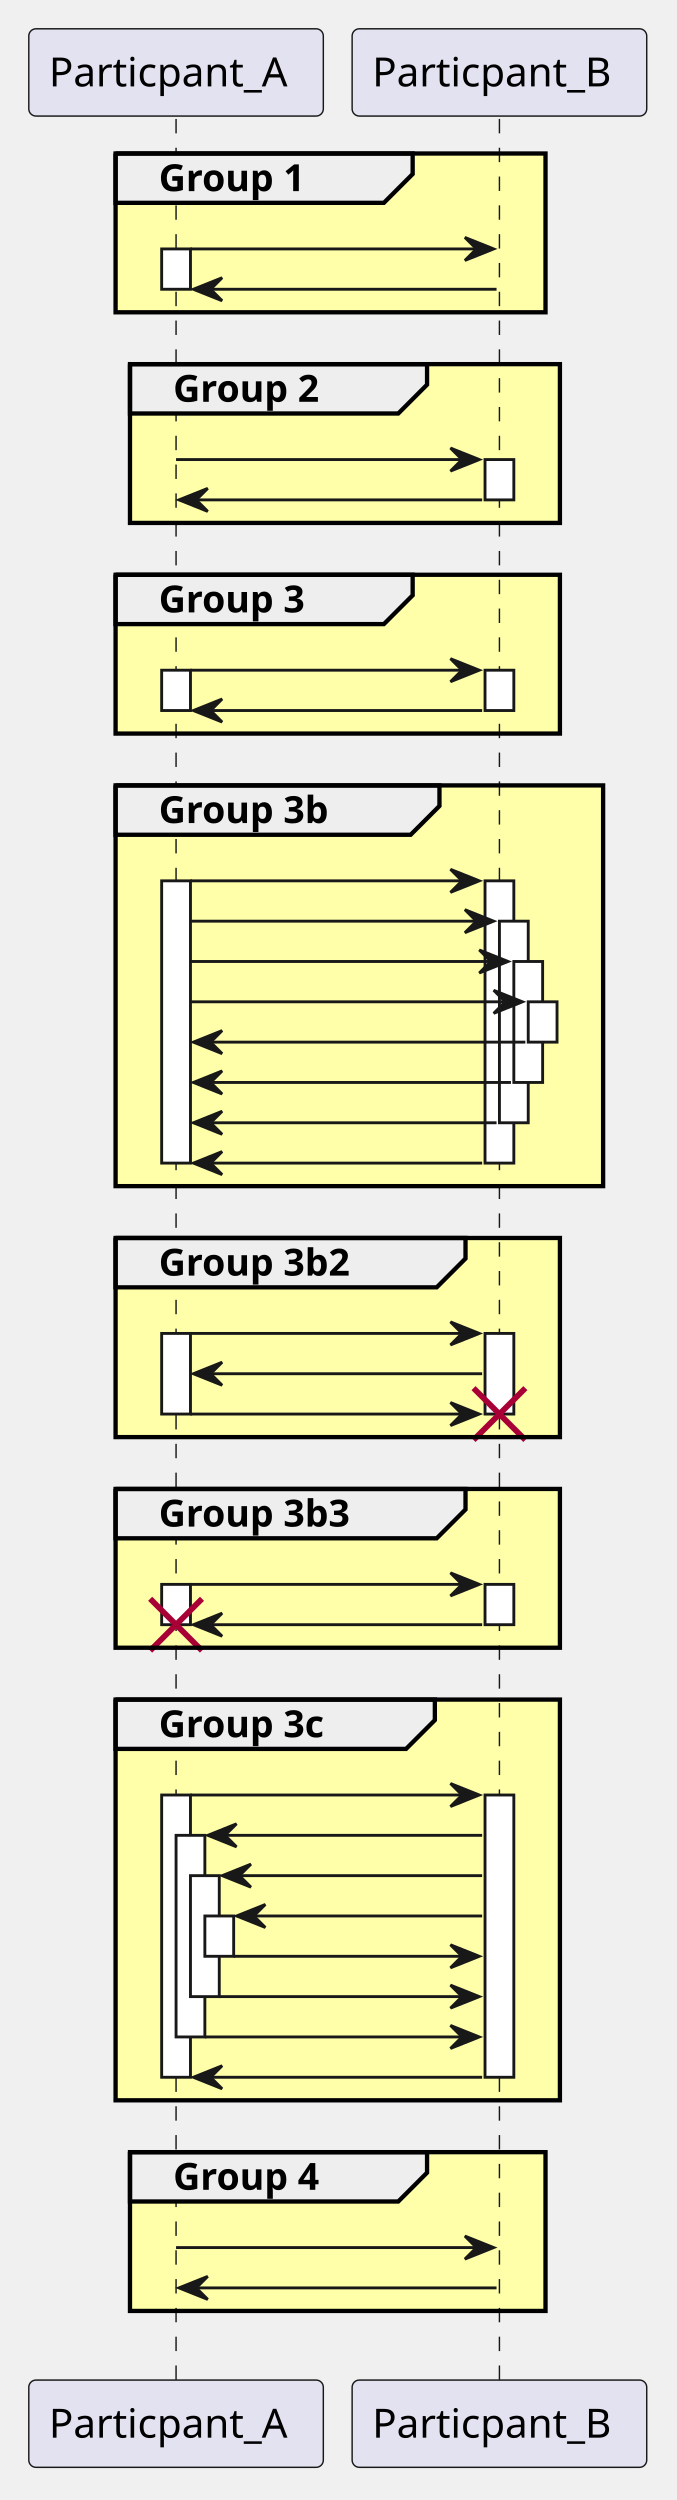
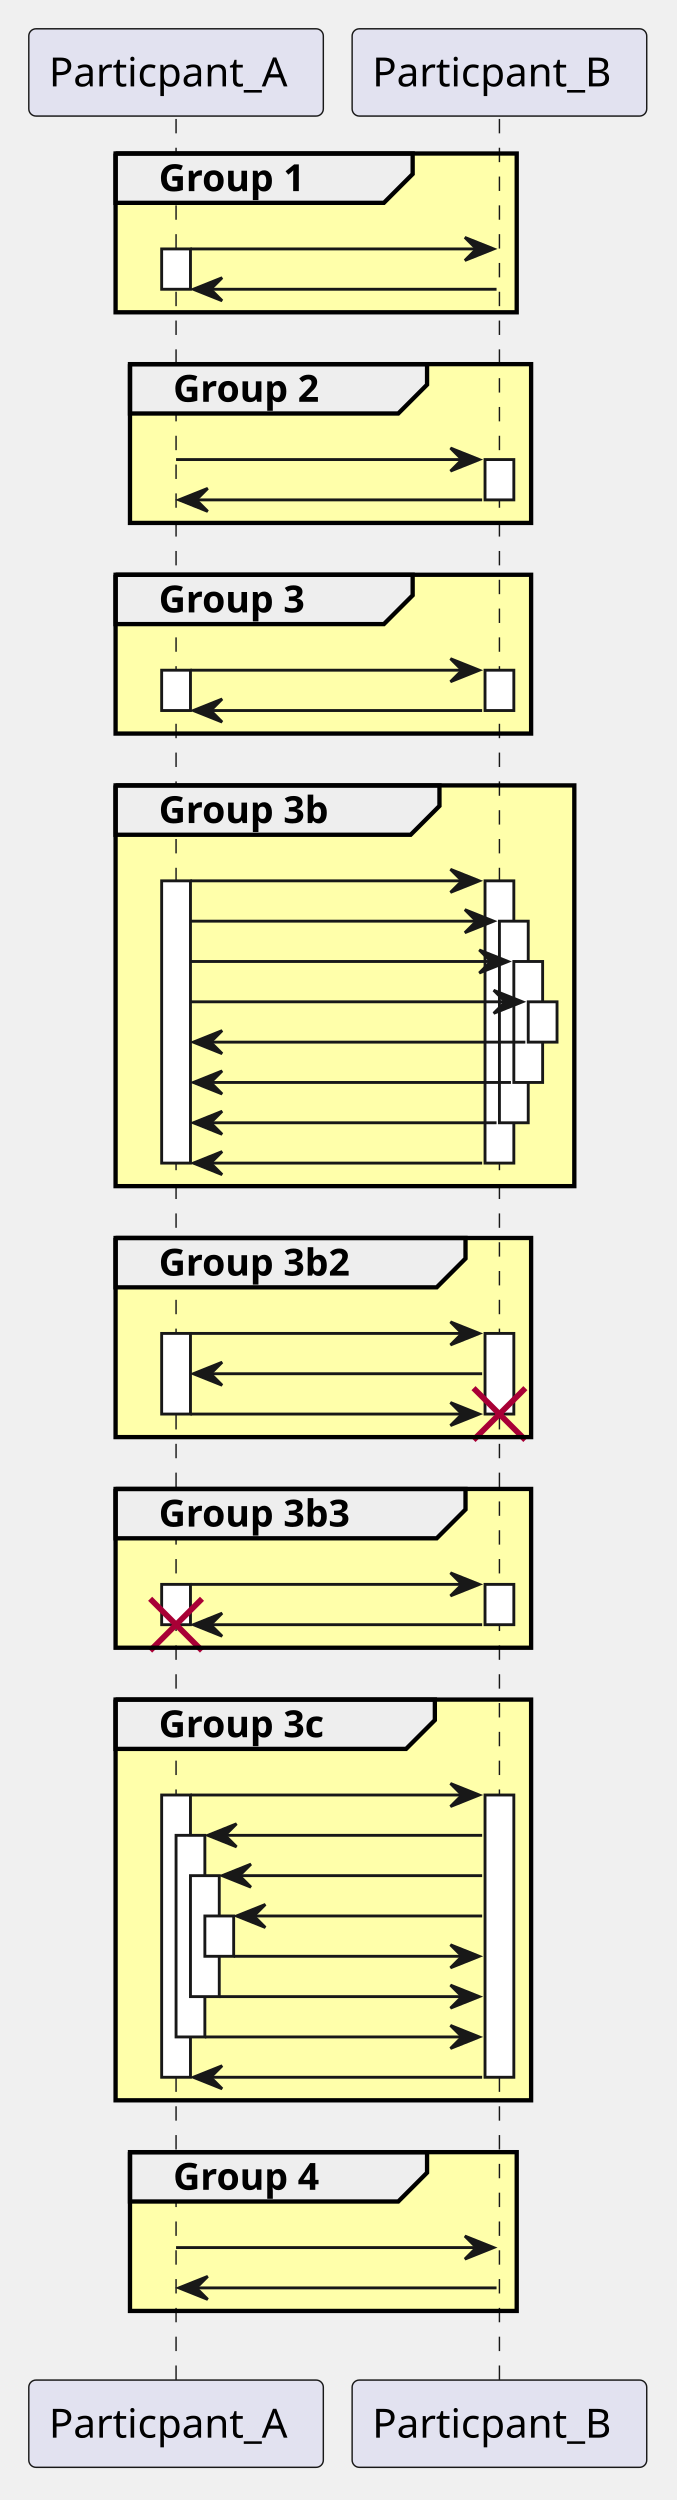
<svg xmlns="http://www.w3.org/2000/svg" contentStyleType="text/css" data-diagram-type="SEQUENCE" height="868px" preserveAspectRatio="none" style="width:235px;height:868px;background:#FFFFFF;" version="1.1" viewBox="0 0 235 868" width="235px" zoomAndPan="magnify">
  <defs />
  <g>
-     <rect fill="#FFFFAA" height="55.133" style="stroke:#FFFFAA;stroke-width:1;" width="149.273" x="40.129" y="53.297" />
-     <rect fill="#FFFFAA" height="55.133" style="stroke:#FFFFAA;stroke-width:1;" width="149.273" x="45.129" y="126.43" />
-     <rect fill="#FFFFAA" height="55.133" style="stroke:#FFFFAA;stroke-width:1;" width="154.273" x="40.129" y="199.562" />
-     <rect fill="#FFFFAA" height="139.133" style="stroke:#FFFFAA;stroke-width:1;" width="169.273" x="40.129" y="272.695" />
-     <rect fill="#FFFFAA" height="69.133" style="stroke:#FFFFAA;stroke-width:1;" width="154.273" x="40.129" y="429.828" />
-     <rect fill="#FFFFAA" height="55.133" style="stroke:#FFFFAA;stroke-width:1;" width="154.273" x="40.129" y="516.961" />
-     <rect fill="#FFFFAA" height="139.133" style="stroke:#FFFFAA;stroke-width:1;" width="154.273" x="40.129" y="590.094" />
-     <rect fill="#FFFFAA" height="55.133" style="stroke:#FFFFAA;stroke-width:1;" width="144.273" x="45.129" y="747.227" />
+     <rect fill="#FFFFAA" height="55.133" style="stroke:#FFFFAA;stroke-width:1;" width="139.273" x="40.129" y="53.297" />
+     <rect fill="#FFFFAA" height="55.133" style="stroke:#FFFFAA;stroke-width:1;" width="139.273" x="45.129" y="126.43" />
+     <rect fill="#FFFFAA" height="55.133" style="stroke:#FFFFAA;stroke-width:1;" width="144.273" x="40.129" y="199.562" />
+     <rect fill="#FFFFAA" height="139.133" style="stroke:#FFFFAA;stroke-width:1;" width="159.273" x="40.129" y="272.695" />
+     <rect fill="#FFFFAA" height="69.133" style="stroke:#FFFFAA;stroke-width:1;" width="144.273" x="40.129" y="429.828" />
+     <rect fill="#FFFFAA" height="55.133" style="stroke:#FFFFAA;stroke-width:1;" width="144.273" x="40.129" y="516.961" />
+     <rect fill="#FFFFAA" height="139.133" style="stroke:#FFFFAA;stroke-width:1;" width="144.273" x="40.129" y="590.094" />
+     <rect fill="#FFFFAA" height="55.133" style="stroke:#FFFFAA;stroke-width:1;" width="134.273" x="45.129" y="747.227" />
    <g>
      <rect fill="#000000" fill-opacity="0" height="785.062" width="8" x="57.629" y="41.297" />
      <line style="stroke:#181818;stroke-width:0.5;stroke-dasharray:5,5;" x1="61.129" x2="61.129" y1="41.297" y2="826.359" />
    </g>
    <g>
      <rect fill="#FFFFFF" height="14" style="stroke:#181818;stroke-width:1;" width="10" x="56.129" y="86.43" />
    </g>
    <g>
      <rect fill="#FFFFFF" height="14" style="stroke:#181818;stroke-width:1;" width="10" x="56.129" y="232.695" />
    </g>
    <g>
      <rect fill="#FFFFFF" height="98" style="stroke:#181818;stroke-width:1;" width="10" x="56.129" y="305.828" />
    </g>
    <g>
      <rect fill="#FFFFFF" height="28" style="stroke:#181818;stroke-width:1;" width="10" x="56.129" y="462.961" />
    </g>
    <g>
      <rect fill="#FFFFFF" height="14" style="stroke:#181818;stroke-width:1;" width="10" x="56.129" y="550.094" />
    </g>
    <line style="stroke:#A80036;stroke-width:2;" x1="52.129" x2="70.129" y1="555.094" y2="573.094" />
    <line style="stroke:#A80036;stroke-width:2;" x1="52.129" x2="70.129" y1="573.094" y2="555.094" />
    <g>
      <rect fill="#FFFFFF" height="98" style="stroke:#181818;stroke-width:1;" width="10" x="56.129" y="623.227" />
    </g>
    <g>
      <rect fill="#FFFFFF" height="70" style="stroke:#181818;stroke-width:1;" width="10" x="61.129" y="637.227" />
    </g>
    <g>
      <rect fill="#FFFFFF" height="42" style="stroke:#181818;stroke-width:1;" width="10" x="66.129" y="651.227" />
    </g>
    <g>
      <rect fill="#FFFFFF" height="14" style="stroke:#181818;stroke-width:1;" width="10" x="71.129" y="665.227" />
    </g>
    <g>
      <rect fill="#000000" fill-opacity="0" height="785.062" width="8" x="169.902" y="41.297" />
      <line style="stroke:#181818;stroke-width:0.5;stroke-dasharray:5,5;" x1="173.402" x2="173.402" y1="41.297" y2="826.359" />
    </g>
    <g>
      <rect fill="#FFFFFF" height="14" style="stroke:#181818;stroke-width:1;" width="10" x="168.402" y="159.562" />
    </g>
    <g>
      <rect fill="#FFFFFF" height="14" style="stroke:#181818;stroke-width:1;" width="10" x="168.402" y="232.695" />
    </g>
    <g>
      <rect fill="#FFFFFF" height="98" style="stroke:#181818;stroke-width:1;" width="10" x="168.402" y="305.828" />
    </g>
    <g>
      <rect fill="#FFFFFF" height="28" style="stroke:#181818;stroke-width:1;" width="10" x="168.402" y="462.961" />
    </g>
    <line style="stroke:#A80036;stroke-width:2;" x1="164.402" x2="182.402" y1="481.961" y2="499.961" />
    <line style="stroke:#A80036;stroke-width:2;" x1="164.402" x2="182.402" y1="499.961" y2="481.961" />
    <g>
      <rect fill="#FFFFFF" height="14" style="stroke:#181818;stroke-width:1;" width="10" x="168.402" y="550.094" />
    </g>
    <g>
      <rect fill="#FFFFFF" height="98" style="stroke:#181818;stroke-width:1;" width="10" x="168.402" y="623.227" />
    </g>
    <g>
      <rect fill="#FFFFFF" height="70" style="stroke:#181818;stroke-width:1;" width="10" x="173.402" y="319.828" />
    </g>
    <g>
      <rect fill="#FFFFFF" height="42" style="stroke:#181818;stroke-width:1;" width="10" x="178.402" y="333.828" />
    </g>
    <g>
      <rect fill="#FFFFFF" height="14" style="stroke:#181818;stroke-width:1;" width="10" x="183.402" y="347.828" />
    </g>
    <rect fill="#E2E2F0" height="30.297" rx="2.5" ry="2.5" style="stroke:#181818;stroke-width:0.5;" width="102.259" x="10" y="10" />
    <text fill="#000000" font-family="sans-serif" font-size="14" lengthAdjust="spacing" textLength="88.259" x="17" y="29.995">Particpant_A</text>
    <rect fill="#E2E2F0" height="30.297" rx="2.5" ry="2.5" style="stroke:#181818;stroke-width:0.5;" width="102.286" x="122.259" y="10" />
    <text fill="#000000" font-family="sans-serif" font-size="14" lengthAdjust="spacing" textLength="88.286" x="129.259" y="29.995">Particpant_B</text>
    <rect fill="#E2E2F0" height="30.297" rx="2.5" ry="2.5" style="stroke:#181818;stroke-width:0.5;" width="102.259" x="10" y="826.359" />
    <text fill="#000000" font-family="sans-serif" font-size="14" lengthAdjust="spacing" textLength="88.259" x="17" y="846.355">Particpant_A</text>
    <rect fill="#E2E2F0" height="30.297" rx="2.5" ry="2.5" style="stroke:#181818;stroke-width:0.5;" width="102.286" x="122.259" y="826.359" />
    <text fill="#000000" font-family="sans-serif" font-size="14" lengthAdjust="spacing" textLength="88.286" x="129.259" y="846.355">Particpant_B</text>
    <path d="M40.129,53.297 L143.274,53.297 L143.274,60.43 L133.274,70.43 L40.129,70.43 L40.129,53.297" fill="#EEEEEE" style="stroke:#000000;stroke-width:1.5;" />
-     <rect fill="none" height="55.133" style="stroke:#000000;stroke-width:1.5;" width="149.273" x="40.129" y="53.297" />
+     <rect fill="none" height="55.133" style="stroke:#000000;stroke-width:1.5;" width="139.273" x="40.129" y="53.297" />
    <text fill="#000000" font-family="sans-serif" font-size="13" font-weight="700" lengthAdjust="spacing" textLength="58.145" x="55.129" y="66.364">Group 1</text>
    <polygon fill="#181818" points="161.402,82.43,171.402,86.43,161.402,90.43,165.402,86.43" style="stroke:#181818;stroke-width:1;" />
    <line style="stroke:#181818;stroke-width:1;" x1="66.129" x2="167.402" y1="86.43" y2="86.43" />
    <polygon fill="#181818" points="77.129,96.43,67.129,100.43,77.129,104.43,73.129,100.43" style="stroke:#181818;stroke-width:1;" />
    <line style="stroke:#181818;stroke-width:1;" x1="71.129" x2="172.402" y1="100.43" y2="100.43" />
    <path d="M45.129,126.43 L148.274,126.43 L148.274,133.562 L138.274,143.562 L45.129,143.562 L45.129,126.43" fill="#EEEEEE" style="stroke:#000000;stroke-width:1.5;" />
-     <rect fill="none" height="55.133" style="stroke:#000000;stroke-width:1.5;" width="149.273" x="45.129" y="126.43" />
+     <rect fill="none" height="55.133" style="stroke:#000000;stroke-width:1.5;" width="139.273" x="45.129" y="126.43" />
    <text fill="#000000" font-family="sans-serif" font-size="13" font-weight="700" lengthAdjust="spacing" textLength="58.145" x="60.129" y="139.497">Group 2</text>
    <polygon fill="#181818" points="156.402,155.562,166.402,159.562,156.402,163.562,160.402,159.562" style="stroke:#181818;stroke-width:1;" />
    <line style="stroke:#181818;stroke-width:1;" x1="61.129" x2="162.402" y1="159.562" y2="159.562" />
    <polygon fill="#181818" points="72.129,169.562,62.129,173.562,72.129,177.562,68.129,173.562" style="stroke:#181818;stroke-width:1;" />
    <line style="stroke:#181818;stroke-width:1;" x1="66.129" x2="167.402" y1="173.562" y2="173.562" />
    <path d="M40.129,199.562 L143.274,199.562 L143.274,206.695 L133.274,216.695 L40.129,216.695 L40.129,199.562" fill="#EEEEEE" style="stroke:#000000;stroke-width:1.5;" />
-     <rect fill="none" height="55.133" style="stroke:#000000;stroke-width:1.5;" width="154.273" x="40.129" y="199.562" />
+     <rect fill="none" height="55.133" style="stroke:#000000;stroke-width:1.5;" width="144.273" x="40.129" y="199.562" />
    <text fill="#000000" font-family="sans-serif" font-size="13" font-weight="700" lengthAdjust="spacing" textLength="58.145" x="55.129" y="212.629">Group 3</text>
    <polygon fill="#181818" points="156.402,228.695,166.402,232.695,156.402,236.695,160.402,232.695" style="stroke:#181818;stroke-width:1;" />
    <line style="stroke:#181818;stroke-width:1;" x1="66.129" x2="162.402" y1="232.695" y2="232.695" />
    <polygon fill="#181818" points="77.129,242.695,67.129,246.695,77.129,250.695,73.129,246.695" style="stroke:#181818;stroke-width:1;" />
    <line style="stroke:#181818;stroke-width:1;" x1="71.129" x2="167.402" y1="246.695" y2="246.695" />
    <path d="M40.129,272.695 L152.58,272.695 L152.58,279.828 L142.58,289.828 L40.129,289.828 L40.129,272.695" fill="#EEEEEE" style="stroke:#000000;stroke-width:1.5;" />
-     <rect fill="none" height="139.133" style="stroke:#000000;stroke-width:1.5;" width="169.273" x="40.129" y="272.695" />
+     <rect fill="none" height="139.133" style="stroke:#000000;stroke-width:1.5;" width="159.273" x="40.129" y="272.695" />
    <text fill="#000000" font-family="sans-serif" font-size="13" font-weight="700" lengthAdjust="spacing" textLength="67.45" x="55.129" y="285.762">Group 3b</text>
    <polygon fill="#181818" points="156.402,301.828,166.402,305.828,156.402,309.828,160.402,305.828" style="stroke:#181818;stroke-width:1;" />
    <line style="stroke:#181818;stroke-width:1;" x1="66.129" x2="162.402" y1="305.828" y2="305.828" />
    <polygon fill="#181818" points="161.402,315.828,171.402,319.828,161.402,323.828,165.402,319.828" style="stroke:#181818;stroke-width:1;" />
    <line style="stroke:#181818;stroke-width:1;" x1="66.129" x2="167.402" y1="319.828" y2="319.828" />
    <polygon fill="#181818" points="166.402,329.828,176.402,333.828,166.402,337.828,170.402,333.828" style="stroke:#181818;stroke-width:1;" />
    <line style="stroke:#181818;stroke-width:1;" x1="66.129" x2="172.402" y1="333.828" y2="333.828" />
    <polygon fill="#181818" points="171.402,343.828,181.402,347.828,171.402,351.828,175.402,347.828" style="stroke:#181818;stroke-width:1;" />
    <line style="stroke:#181818;stroke-width:1;" x1="66.129" x2="177.402" y1="347.828" y2="347.828" />
    <polygon fill="#181818" points="77.129,357.828,67.129,361.828,77.129,365.828,73.129,361.828" style="stroke:#181818;stroke-width:1;" />
    <line style="stroke:#181818;stroke-width:1;" x1="71.129" x2="182.402" y1="361.828" y2="361.828" />
    <polygon fill="#181818" points="77.129,371.828,67.129,375.828,77.129,379.828,73.129,375.828" style="stroke:#181818;stroke-width:1;" />
    <line style="stroke:#181818;stroke-width:1;" x1="71.129" x2="177.402" y1="375.828" y2="375.828" />
    <polygon fill="#181818" points="77.129,385.828,67.129,389.828,77.129,393.828,73.129,389.828" style="stroke:#181818;stroke-width:1;" />
    <line style="stroke:#181818;stroke-width:1;" x1="71.129" x2="172.402" y1="389.828" y2="389.828" />
    <polygon fill="#181818" points="77.129,399.828,67.129,403.828,77.129,407.828,73.129,403.828" style="stroke:#181818;stroke-width:1;" />
    <line style="stroke:#181818;stroke-width:1;" x1="71.129" x2="167.402" y1="403.828" y2="403.828" />
    <path d="M40.129,429.828 L161.625,429.828 L161.625,436.961 L151.625,446.961 L40.129,446.961 L40.129,429.828" fill="#EEEEEE" style="stroke:#000000;stroke-width:1.5;" />
-     <rect fill="none" height="69.133" style="stroke:#000000;stroke-width:1.5;" width="154.273" x="40.129" y="429.828" />
+     <rect fill="none" height="69.133" style="stroke:#000000;stroke-width:1.5;" width="144.273" x="40.129" y="429.828" />
    <text fill="#000000" font-family="sans-serif" font-size="13" font-weight="700" lengthAdjust="spacing" textLength="76.496" x="55.129" y="442.895">Group 3b2</text>
    <polygon fill="#181818" points="156.402,458.961,166.402,462.961,156.402,466.961,160.402,462.961" style="stroke:#181818;stroke-width:1;" />
    <line style="stroke:#181818;stroke-width:1;" x1="66.129" x2="162.402" y1="462.961" y2="462.961" />
    <polygon fill="#181818" points="77.129,472.961,67.129,476.961,77.129,480.961,73.129,476.961" style="stroke:#181818;stroke-width:1;" />
    <line style="stroke:#181818;stroke-width:1;" x1="71.129" x2="167.402" y1="476.961" y2="476.961" />
    <polygon fill="#181818" points="156.402,486.961,166.402,490.961,156.402,494.961,160.402,490.961" style="stroke:#181818;stroke-width:1;" />
    <line style="stroke:#181818;stroke-width:1;" x1="66.129" x2="162.402" y1="490.961" y2="490.961" />
    <path d="M40.129,516.961 L161.625,516.961 L161.625,524.094 L151.625,534.094 L40.129,534.094 L40.129,516.961" fill="#EEEEEE" style="stroke:#000000;stroke-width:1.5;" />
-     <rect fill="none" height="55.133" style="stroke:#000000;stroke-width:1.5;" width="154.273" x="40.129" y="516.961" />
+     <rect fill="none" height="55.133" style="stroke:#000000;stroke-width:1.5;" width="144.273" x="40.129" y="516.961" />
    <text fill="#000000" font-family="sans-serif" font-size="13" font-weight="700" lengthAdjust="spacing" textLength="76.496" x="55.129" y="530.028">Group 3b3</text>
    <polygon fill="#181818" points="156.402,546.094,166.402,550.094,156.402,554.094,160.402,550.094" style="stroke:#181818;stroke-width:1;" />
    <line style="stroke:#181818;stroke-width:1;" x1="66.129" x2="162.402" y1="550.094" y2="550.094" />
    <polygon fill="#181818" points="77.129,560.094,67.129,564.094,77.129,568.094,73.129,564.094" style="stroke:#181818;stroke-width:1;" />
    <line style="stroke:#181818;stroke-width:1;" x1="71.129" x2="167.402" y1="564.094" y2="564.094" />
    <path d="M40.129,590.094 L150.98,590.094 L150.98,597.227 L140.98,607.227 L40.129,607.227 L40.129,590.094" fill="#EEEEEE" style="stroke:#000000;stroke-width:1.5;" />
-     <rect fill="none" height="139.133" style="stroke:#000000;stroke-width:1.5;" width="154.273" x="40.129" y="590.094" />
+     <rect fill="none" height="139.133" style="stroke:#000000;stroke-width:1.5;" width="144.273" x="40.129" y="590.094" />
    <text fill="#000000" font-family="sans-serif" font-size="13" font-weight="700" lengthAdjust="spacing" textLength="65.851" x="55.129" y="603.161">Group 3c</text>
    <polygon fill="#181818" points="156.402,619.227,166.402,623.227,156.402,627.227,160.402,623.227" style="stroke:#181818;stroke-width:1;" />
    <line style="stroke:#181818;stroke-width:1;" x1="66.129" x2="162.402" y1="623.227" y2="623.227" />
    <polygon fill="#181818" points="82.129,633.227,72.129,637.227,82.129,641.227,78.129,637.227" style="stroke:#181818;stroke-width:1;" />
    <line style="stroke:#181818;stroke-width:1;" x1="76.129" x2="167.402" y1="637.227" y2="637.227" />
    <polygon fill="#181818" points="87.129,647.227,77.129,651.227,87.129,655.227,83.129,651.227" style="stroke:#181818;stroke-width:1;" />
    <line style="stroke:#181818;stroke-width:1;" x1="81.129" x2="167.402" y1="651.227" y2="651.227" />
    <polygon fill="#181818" points="92.129,661.227,82.129,665.227,92.129,669.227,88.129,665.227" style="stroke:#181818;stroke-width:1;" />
    <line style="stroke:#181818;stroke-width:1;" x1="86.129" x2="167.402" y1="665.227" y2="665.227" />
    <polygon fill="#181818" points="156.402,675.227,166.402,679.227,156.402,683.227,160.402,679.227" style="stroke:#181818;stroke-width:1;" />
    <line style="stroke:#181818;stroke-width:1;" x1="81.129" x2="162.402" y1="679.227" y2="679.227" />
    <polygon fill="#181818" points="156.402,689.227,166.402,693.227,156.402,697.227,160.402,693.227" style="stroke:#181818;stroke-width:1;" />
    <line style="stroke:#181818;stroke-width:1;" x1="76.129" x2="162.402" y1="693.227" y2="693.227" />
    <polygon fill="#181818" points="156.402,703.227,166.402,707.227,156.402,711.227,160.402,707.227" style="stroke:#181818;stroke-width:1;" />
    <line style="stroke:#181818;stroke-width:1;" x1="71.129" x2="162.402" y1="707.227" y2="707.227" />
    <polygon fill="#181818" points="77.129,717.227,67.129,721.227,77.129,725.227,73.129,721.227" style="stroke:#181818;stroke-width:1;" />
    <line style="stroke:#181818;stroke-width:1;" x1="71.129" x2="167.402" y1="721.227" y2="721.227" />
    <path d="M45.129,747.227 L148.274,747.227 L148.274,754.359 L138.274,764.359 L45.129,764.359 L45.129,747.227" fill="#EEEEEE" style="stroke:#000000;stroke-width:1.5;" />
-     <rect fill="none" height="55.133" style="stroke:#000000;stroke-width:1.5;" width="144.273" x="45.129" y="747.227" />
+     <rect fill="none" height="55.133" style="stroke:#000000;stroke-width:1.5;" width="134.273" x="45.129" y="747.227" />
    <text fill="#000000" font-family="sans-serif" font-size="13" font-weight="700" lengthAdjust="spacing" textLength="58.145" x="60.129" y="760.293">Group 4</text>
    <polygon fill="#181818" points="161.402,776.359,171.402,780.359,161.402,784.359,165.402,780.359" style="stroke:#181818;stroke-width:1;" />
    <line style="stroke:#181818;stroke-width:1;" x1="61.129" x2="167.402" y1="780.359" y2="780.359" />
    <polygon fill="#181818" points="72.129,790.359,62.129,794.359,72.129,798.359,68.129,794.359" style="stroke:#181818;stroke-width:1;" />
    <line style="stroke:#181818;stroke-width:1;" x1="66.129" x2="172.402" y1="794.359" y2="794.359" />
  </g>
</svg>
